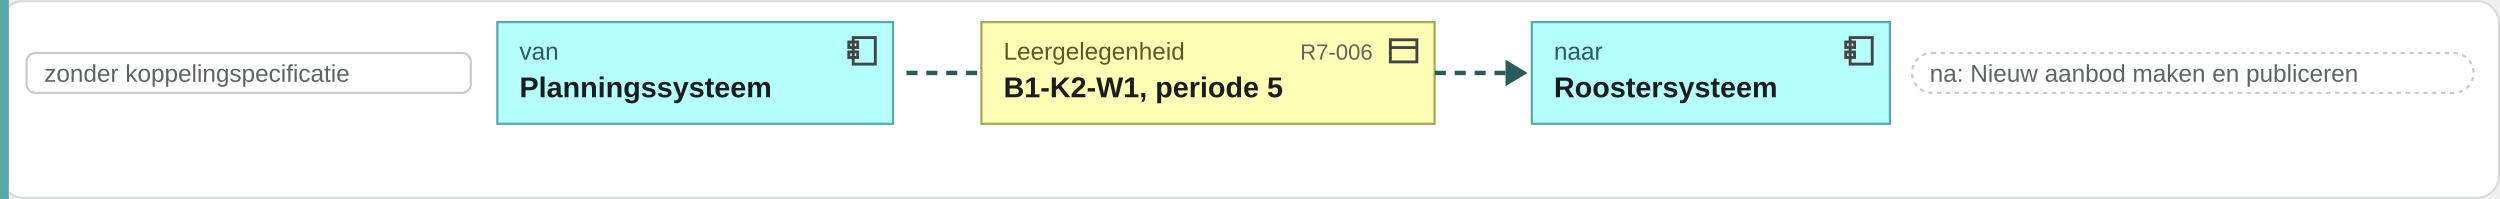
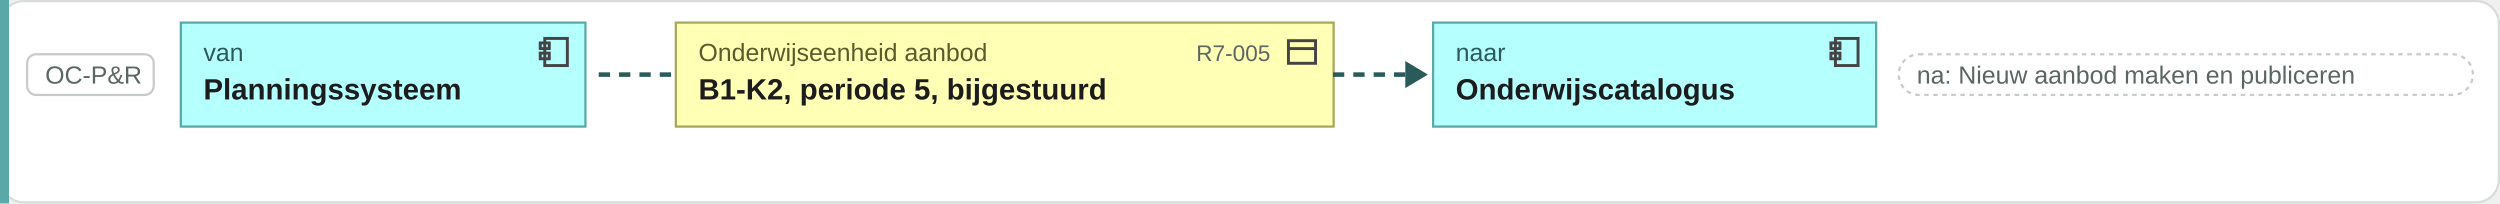
- <svg xmlns="http://www.w3.org/2000/svg" viewBox="0 0 1131 90" width="1131" height="90">
-   <rect x="0.5" y="0.5" width="1130" height="89" rx="10" fill="#ffffff" stroke="#d8ddda" />
+ <svg xmlns="http://www.w3.org/2000/svg" viewBox="0 0 1106 90" width="1106" height="90">
+   <rect x="0.5" y="0.5" width="1105" height="89" rx="10" fill="#ffffff" stroke="#d8ddda" />
  <rect x="0" y="0" width="4" height="90" fill="#5aa8a8" />
-   <rect x="12" y="24" width="201" height="18" rx="4" fill="#ffffff" stroke="#c8ccc9" />
-   <text x="20" y="37" font-family="Arial, Helvetica, sans-serif" font-size="11" fill="#5b6663" text-anchor="start">zonder koppelingspecificatie</text>
-   <rect x="225" y="10" width="179" height="46" rx="0" fill="#b5ffff" stroke="#5aa8a8" />
-   <g transform="translate(382,15)" fill="none" stroke="#444" stroke-width="1.3">
+   <rect x="12" y="24" width="56" height="18" rx="4" fill="#ffffff" stroke="#c8ccc9" />
+   <text x="20" y="37" font-family="Arial, Helvetica, sans-serif" font-size="11" fill="#5b6663" text-anchor="start">OC-P&amp;R</text>
+   <rect x="80" y="10" width="179" height="46" rx="0" fill="#b5ffff" stroke="#5aa8a8" />
+   <g transform="translate(237,15)" fill="none" stroke="#444" stroke-width="1.3">
    <rect x="4" y="2" width="10" height="12" />
    <rect x="2" y="4" width="4" height="2.5" />
    <rect x="2" y="8.5" width="4" height="2.5" />
  </g>
-   <text x="235" y="27" font-family="Arial, Helvetica, sans-serif" font-size="11" fill="#2a5a5a" text-anchor="start">van</text>
-   <text x="235" y="44" font-family="Arial, Helvetica, sans-serif" font-size="13" font-weight="bold" fill="#1c1c1c" text-anchor="start">Planningssysteem</text>
-   <path d="M410.08 33h34" stroke="#2a5a5a" stroke-width="2" stroke-dasharray="5 4" />
-   <rect x="444" y="10" width="205" height="46" rx="0" fill="#ffffb5" stroke="#a8a85a" />
-   <g transform="translate(627,15)" fill="none" stroke="#444" stroke-width="1.3">
+   <text x="90" y="27" font-family="Arial, Helvetica, sans-serif" font-size="11" fill="#2a5a5a" text-anchor="start">van</text>
+   <text x="90" y="44" font-family="Arial, Helvetica, sans-serif" font-size="13" font-weight="bold" fill="#1c1c1c" text-anchor="start">Planningssysteem</text>
+   <path d="M264.88 33h34" stroke="#2a5a5a" stroke-width="2" stroke-dasharray="5 4" />
+   <rect x="299" y="10" width="291" height="46" rx="0" fill="#ffffb5" stroke="#a8a85a" />
+   <g transform="translate(568,15)" fill="none" stroke="#444" stroke-width="1.3">
    <rect x="2" y="3" width="12" height="10" />
    <path d="M2 6.5h12" />
  </g>
-   <text x="454" y="27" font-family="Arial, Helvetica, sans-serif" font-size="11" fill="#5a5a2a" text-anchor="start">Leergelegenheid</text>
-   <text x="621" y="27" font-family="Arial, Helvetica, sans-serif" font-size="10" fill="#5b6663" text-anchor="end">R7-006</text>
-   <text x="454" y="44" font-family="Arial, Helvetica, sans-serif" font-size="13" font-weight="bold" fill="#1c1c1c" text-anchor="start">B1-K2-W1, periode 5</text>
-   <path d="M649.1 33h34" stroke="#2a5a5a" stroke-width="2" stroke-dasharray="5 4" />
-   <path d="M681.1 27l10 6-10 6z" fill="#2a5a5a" />
-   <rect x="693" y="10" width="162" height="46" rx="0" fill="#b5ffff" stroke="#5aa8a8" />
-   <g transform="translate(833,15)" fill="none" stroke="#444" stroke-width="1.3">
+   <text x="309" y="27" font-family="Arial, Helvetica, sans-serif" font-size="11" fill="#5a5a2a" text-anchor="start">Onderwijseenheid aanbod</text>
+   <text x="562" y="27" font-family="Arial, Helvetica, sans-serif" font-size="10" fill="#5b6663" text-anchor="end">R7-005</text>
+   <text x="309" y="44" font-family="Arial, Helvetica, sans-serif" font-size="13" font-weight="bold" fill="#1c1c1c" text-anchor="start">B1-K2, periode 5, bijgestuurd</text>
+   <path d="M589.7 33h34" stroke="#2a5a5a" stroke-width="2" stroke-dasharray="5 4" />
+   <path d="M621.7 27l10 6-10 6z" fill="#2a5a5a" />
+   <rect x="634" y="10" width="196" height="46" rx="0" fill="#b5ffff" stroke="#5aa8a8" />
+   <g transform="translate(808,15)" fill="none" stroke="#444" stroke-width="1.3">
    <rect x="4" y="2" width="10" height="12" />
    <rect x="2" y="4" width="4" height="2.5" />
    <rect x="2" y="8.5" width="4" height="2.5" />
  </g>
-   <text x="703" y="27" font-family="Arial, Helvetica, sans-serif" font-size="11" fill="#2a5a5a" text-anchor="start">naar</text>
-   <text x="703" y="44" font-family="Arial, Helvetica, sans-serif" font-size="13" font-weight="bold" fill="#1c1c1c" text-anchor="start">Roostersysteem</text>
-   <rect x="865" y="24" width="254" height="18" rx="9" fill="#ffffff" stroke="#c8ccc9" stroke-dasharray="2 2" />
-   <text x="873" y="37" font-family="Arial, Helvetica, sans-serif" font-size="11" fill="#5b6663" text-anchor="start">na: Nieuw aanbod maken en publiceren</text>
+   <text x="644" y="27" font-family="Arial, Helvetica, sans-serif" font-size="11" fill="#2a5a5a" text-anchor="start">naar</text>
+   <text x="644" y="44" font-family="Arial, Helvetica, sans-serif" font-size="13" font-weight="bold" fill="#1c1c1c" text-anchor="start">Onderwijscatalogus</text>
+   <rect x="840" y="24" width="254" height="18" rx="9" fill="#ffffff" stroke="#c8ccc9" stroke-dasharray="2 2" />
+   <text x="848" y="37" font-family="Arial, Helvetica, sans-serif" font-size="11" fill="#5b6663" text-anchor="start">na: Nieuw aanbod maken en publiceren</text>
  <text x="12" y="78" font-family="Arial, Helvetica, sans-serif" font-size="13" fill="#5b6663" text-anchor="start" />
</svg>
